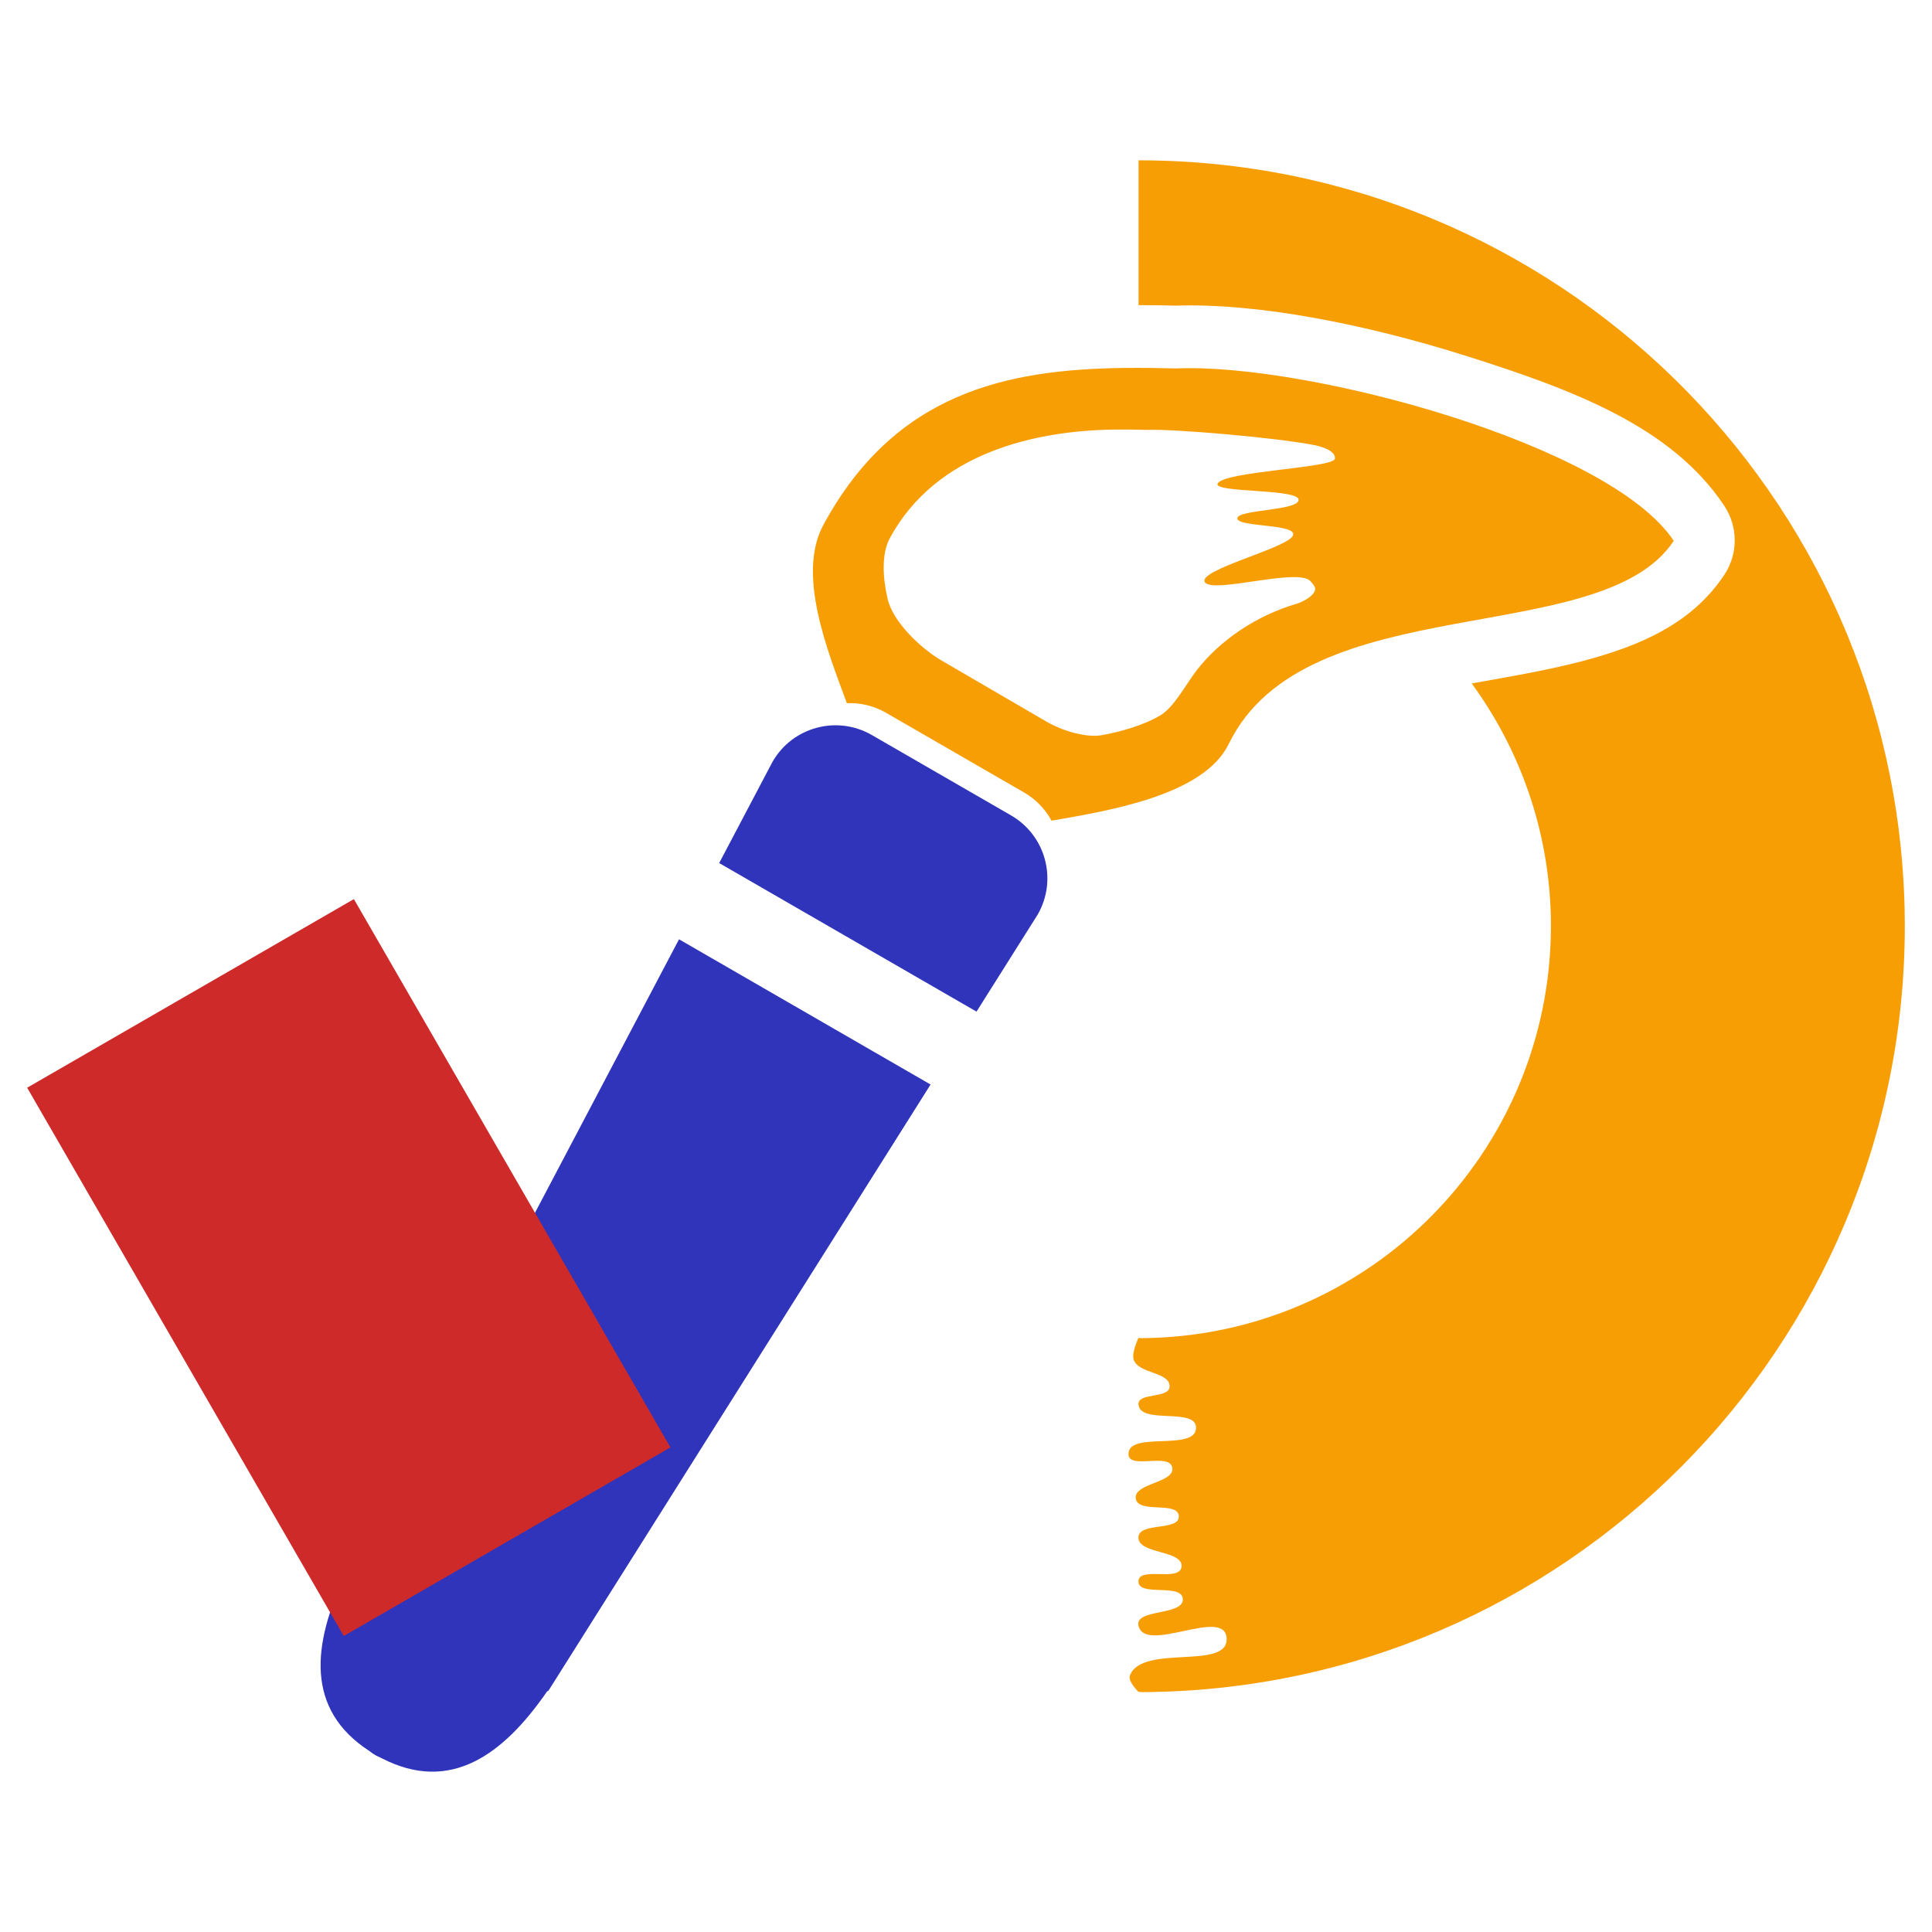
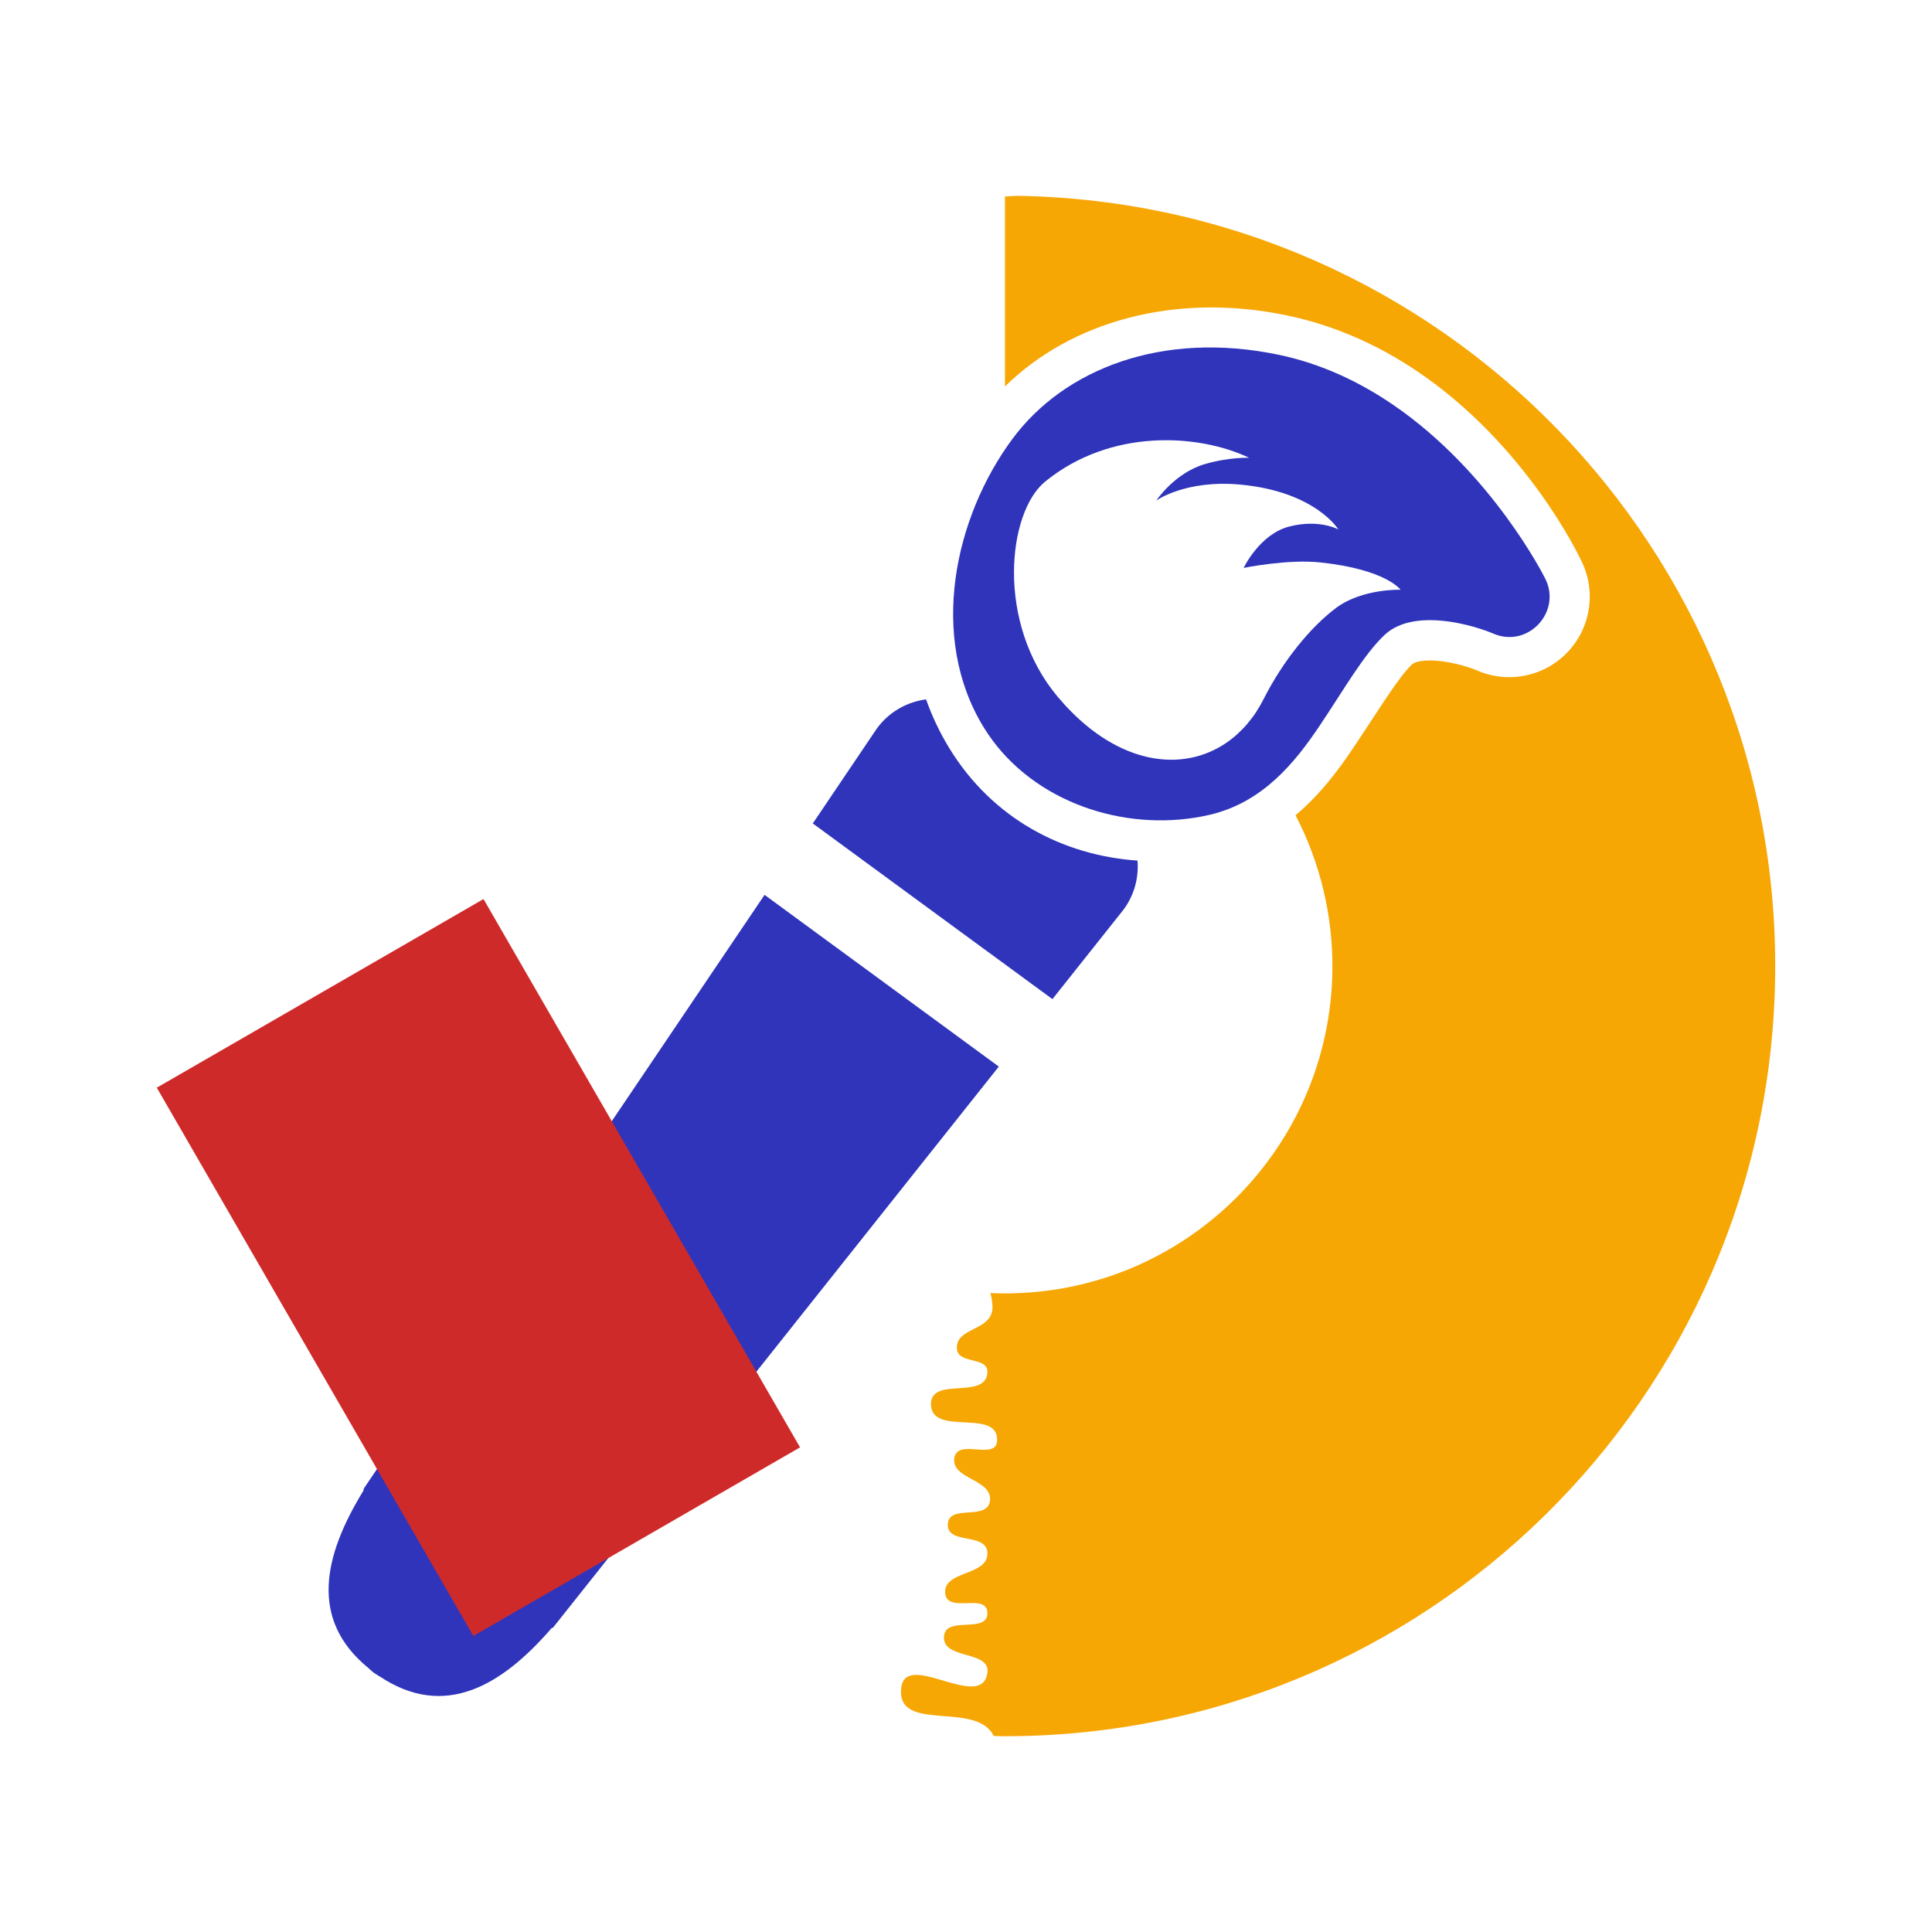
- <svg xmlns="http://www.w3.org/2000/svg" width="120" height="120" viewBox="0 0 120 120" version="1.1" id="svg1">
-   <defs id="defs1">
-     </defs>
-   <g id="layer1" style="display:inline">
-     <path style="fill:#f7cd04;fill-opacity:1;stroke:none;stroke-width:12.959;stroke-linecap:round;stroke-linejoin:round;stroke-miterlimit:7.3;stroke-dasharray:none" d="m 77.861,30.243 c -0.023,0.014 -0.117,0.002 -0.289,0.136 0.197,-0.086 0.334,-0.162 0.289,-0.136 z" id="path11" />
-     <path style="fill:#f79e04;fill-opacity:1;stroke:none;stroke-width:12.959;stroke-linecap:round;stroke-linejoin:round;stroke-miterlimit:7.3;stroke-dasharray:none" d="m 70.718,9.958 v 8.994 c 0.787,0.002 1.57,0.012 2.344,0.032 4.968,-0.164 11.634,1.103 18.082,3.147 3.28,1.04 6.453,2.132 9.215,3.579 2.762,1.447 5.112,3.251 6.744,5.715 0.857,1.294 0.858,2.975 0.002,4.27 -1.89,2.86 -4.832,4.184 -7.657,5.039 -2.645,0.801 -5.401,1.236 -8.037,1.717 2.983,4.083 4.793,9.081 4.916,14.509 l 0.004,0.544 c -3.65e-4,14.092 -11.384,25.536 -25.475,25.611 -0.003,-2.64e-4 -0.006,-5.26e-4 -0.009,-7.86e-4 -0.003,-2.59e-4 -0.006,-5.14e-4 -0.009,-7.62e-4 -0.003,-2.46e-4 -0.006,-5.13e-4 -0.009,-7.77e-4 -0.003,-2.64e-4 -0.006,-5.27e-4 -0.009,-7.71e-4 -0.003,-2.44e-4 -0.006,-5.12e-4 -0.009,-7.77e-4 -0.003,-2.66e-4 -0.006,-5.31e-4 -0.009,-7.72e-4 -0.003,-2.4e-4 -0.006,-5.08e-4 -0.009,-7.9e-4 -0.003,-2.82e-4 -0.006,-5.77e-4 -0.009,-8.69e-4 -0.003,-2.91e-4 -0.006,-5.61e-4 -0.009,-8.3e-4 -0.003,-2.7e-4 -0.006,-5.4e-4 -0.009,-8.29e-4 -0.003,-2.87e-4 -0.006,-5.6e-4 -0.009,-8.31e-4 -0.003,-2.71e-4 -0.006,-5.44e-4 -0.009,-8.27e-4 -0.003,-2.84e-4 -0.006,-5.58e-4 -0.009,-8.31e-4 -0.003,-2.74e-4 -0.006,-5.48e-4 -0.009,-8.28e-4 -0.003,-2.79e-4 -0.006,-5.55e-4 -0.009,-8.33e-4 -0.003,-2.74e-4 -0.006,-5.5e-4 -0.009,-8.26e-4 0,0 -0.453,0.936 -0.288,1.374 0.326,0.865 2.28,0.739 2.22,1.662 -0.048,0.737 -1.979,0.349 -1.932,1.086 0.081,1.285 3.583,0.169 3.577,1.456 -0.007,1.504 -4.262,0.16 -4.194,1.662 0.043,0.942 2.514,-0.123 2.713,0.798 0.21,0.973 -2.422,0.967 -2.261,1.949 0.156,0.949 2.629,0.125 2.672,1.086 0.042,0.939 -2.445,0.353 -2.508,1.292 -0.073,1.084 2.83,0.792 2.672,1.867 -0.136,0.928 -2.645,-0.057 -2.672,0.88 -0.028,0.987 2.672,0.102 2.755,1.086 0.09,1.069 -2.974,0.612 -2.755,1.662 0.377,1.799 5.238,-1.108 5.468,0.716 0.269,2.138 -5.263,0.378 -6.002,2.402 -0.13,0.356 0.534,1.004 0.534,1.004 0.005,3.4e-4 0.011,7.1e-4 0.016,0.001 0.005,3.5e-4 0.011,7.1e-4 0.016,0.001 0.005,3.3e-4 0.011,6.8e-4 0.016,10e-4 0.005,3.5e-4 0.011,7.1e-4 0.016,0.001 0.005,3.3e-4 0.011,6.8e-4 0.016,0.001 0.005,3.7e-4 0.011,7.6e-4 0.016,10e-4 0.005,3.8e-4 0.011,7.4e-4 0.016,0.001 0.005,3.5e-4 0.011,7.2e-4 0.016,0.001 0.005,3.9e-4 0.011,7.4e-4 0.016,10e-4 0.005,3.6e-4 0.011,7.2e-4 0.016,0.001 0.005,3.9e-4 0.011,7.4e-4 0.016,0.001 0.005,3.6e-4 0.011,7.2e-4 0.016,10e-4 0.005,3.9e-4 0.011,7.4e-4 0.016,0.001 0.005,3.5e-4 0.011,6.9e-4 0.016,0.001 0.005,3.3e-4 0.011,6.8e-4 0.016,10e-4 0.005,3.5e-4 0.011,7.1e-4 0.016,0.001 26.188,-0.139 47.344,-21.408 47.344,-47.596 l -0.011,-1.011 C 117.728,30.628 96.592,9.958 70.718,9.958 Z" id="path1" />
+ <svg xmlns="http://www.w3.org/2000/svg" width="120" height="120" viewBox="0 0 120 120" version="1.1" id="svg1" xml:space="preserve">
+   <defs id="defs1" />
+   <g id="layer4">
+     <path style="display:inline;fill:#f7a704;fill-opacity:1;stroke:none;stroke-width:10;stroke-linecap:round;stroke-linejoin:round;stroke-miterlimit:7.3;stroke-dasharray:none;stroke-opacity:1" d="m 63.182,12.162 a 47.841,47.841 0 0 0 -0.762,0.041 v 11.801 c 4.065,-3.996 10.503,-5.879 17.518,-4.412 3.088,0.646 5.77,1.912 8.057,3.449 6.859,4.611 10.152,11.652 10.152,11.652 a 5,5 0 0 1 -6.434,6.936 c 0,0 -0.927,-0.389 -2.086,-0.549 -1.159,-0.159 -1.762,0.035 -1.908,0.172 -0.867,0.81 -2.078,2.841 -3.688,5.234 -0.884,1.315 -2.019,2.858 -3.564,4.148 a 20.339,20.339 0 0 1 2.291,9.58 20.339,20.339 0 0 1 -20.445,20.121 20.339,20.339 0 0 1 -0.793,-0.023 c 0.096,0.402 0.174,0.877 0.09,1.188 -0.32,1.176 -2.235,1.004 -2.176,2.258 0.047,1.002 1.94,0.474 1.895,1.477 -0.079,1.747 -3.512,0.23 -3.506,1.98 0.007,2.044 4.177,0.216 4.109,2.258 -0.042,1.28 -2.463,-0.167 -2.658,1.086 -0.206,1.322 2.373,1.315 2.215,2.65 -0.153,1.29 -2.577,0.171 -2.619,1.477 -0.041,1.277 2.397,0.48 2.459,1.756 0.071,1.474 -2.774,1.075 -2.619,2.537 0.134,1.262 2.593,-0.077 2.619,1.197 0.028,1.341 -2.618,0.139 -2.699,1.477 -0.088,1.453 2.914,0.833 2.699,2.26 -0.369,2.446 -5.134,-1.507 -5.359,0.973 -0.252,2.778 4.678,0.727 5.75,2.939 a 47.841,47.841 0 0 0 0.447,0.014 47.841,47.841 0 0 0 48.092,-47.332 47.841,47.841 0 0 0 -47.076,-48.344 z" id="path25" />
  </g>
-   <g id="layer2" style="display:inline" transform="matrix(0.6415241,0.3703841,-0.3703841,0.6415241,16.07497,17.74554)">
-     <path id="path3" style="fill:#f79e04;fill-opacity:1;stroke-width:10;stroke-linecap:round;stroke-linejoin:round;stroke-miterlimit:7.3" d="m 94.216,-30.105 c -9.004,0.108 -17.438,1.889 -22.857,11.907 -2.016,3.727 0.289,9.473 1.784,13.51 1.01,-0.042 2.01,0.196 2.895,0.686 l 10.55,6.091 c 0.872,0.508 1.591,1.246 2.072,2.133 4.335,-0.755 11.539,-1.917 13.433,-5.814 5.828,-11.99 28.236,-7.075 33.741,-15.403 -4.857,-7.334 -27.815,-13.506 -37.733,-13.072 -1.302,-0.034 -2.6,-0.052 -3.886,-0.037 z m -0.807,4.675 c 0.839,-0.01 1.685,0.002 2.534,0.024 1.932,-0.084 9.827,0.582 12.735,1.172 0,0 1.558,0.303 1.465,1.012 -0.093,0.709 -8.463,0.949 -8.891,1.891 -0.32,0.706 6.08,0.366 6.137,1.215 0.057,0.849 -4.652,0.732 -4.644,1.421 0.008,0.689 4.729,0.387 4.197,1.334 -0.531,0.947 -7.221,2.581 -6.66,3.496 0.561,0.915 7.023,-1.102 7.994,-0.087 0.145,0.152 0.249,0.29 0.322,0.416 0.288,0.499 -0.724,1.125 -1.351,1.308 -2.984,0.872 -5.803,2.728 -7.615,5.088 -0.737,0.96 -1.685,2.757 -2.713,3.369 -1.301,0.775 -3.082,1.27 -4.483,1.514 -1.194,0.208 -3.046,-0.383 -4.101,-0.997 l -8.009,-4.665 c -1.572,-0.916 -3.686,-2.916 -4.093,-4.67 -0.363,-1.564 -0.49,-3.394 0.168,-4.611 3.533,-6.531 11.136,-8.159 17.006,-8.23 z" transform="matrix(0.9577689,-0.5529682,0.5529682,0.9577689,-7.257939,50.59583)" />
-     <path style="fill:#2f34bb;fill-opacity:1;stroke-width:11.059;stroke-linecap:round;stroke-linejoin:round;stroke-miterlimit:7.3" d="m 57.915,29.843 2.333,60.03 c 0,0 0.064,0.102 0.076,0.122 0.522,6.408 2.72,11.441 9.141,11.772 0.21,0.029 0.419,0.05 0.627,0.05 0.019,-3e-5 0.039,-0.003 0.058,-0.003 h 0.012 c 0.043,-6.8e-4 0.086,-0.007 0.128,-0.009 0.131,-0.006 0.262,-0.015 0.394,-0.032 6.441,-0.312 8.664,-5.356 9.182,-11.783 0.011,-0.019 0.07,-0.117 0.07,-0.117 l 2.333,-60.03 z" id="path12" />
-     <path style="fill:#2f34bb;fill-opacity:1;stroke-width:11.059;stroke-linecap:round;stroke-linejoin:round;stroke-miterlimit:7.3" d="M 63.356,6.927 C 59.99,6.926 57.261,9.653 57.262,13.018 l 0.373,9.605 h 24.914 l 0.373,-9.605 C 82.922,9.653 80.193,6.926 76.828,6.927 Z" id="path7" />
+   <g id="layer6">
+     <path style="display:inline;fill:#2f34bb;fill-opacity:1;stroke-width:8.192;stroke-linecap:round;stroke-linejoin:round;stroke-miterlimit:7.3" d="M 47.488,55.581 22.59,92.467 c 0,0 -0.007,0.089 -0.008,0.106 -2.495,4.057 -3.385,8.027 0.306,11.036 0.113,0.109 0.229,0.213 0.353,0.304 0.012,0.008 0.025,0.015 0.036,0.024 l 0.007,0.005 c 0.026,0.018 0.054,0.033 0.081,0.051 0.081,0.054 0.163,0.106 0.249,0.153 3.985,2.635 7.522,0.595 10.646,-3.018 0.015,-0.006 0.093,-0.039 0.093,-0.039 L 62.038,66.247 Z" id="path12" />
+     <path id="path7" style="display:inline;fill:#2f34bb;fill-opacity:1;stroke-width:8.192;stroke-linecap:round;stroke-linejoin:round;stroke-miterlimit:7.3" d="m 65.368,62.057 4.43,-5.575 c 0.667,-0.91 0.938,-1.986 0.854,-3.029 -4.631,-0.321 -9.007,-2.601 -11.689,-6.982 -0.605,-0.989 -1.08,-2.002 -1.443,-3.031 -1.178,0.155 -2.294,0.768 -3.052,1.802 l -3.984,5.904 z" />
+     <path id="path22" style="display:inline;fill:#2f34bb;fill-opacity:1;stroke-width:0.741;stroke-linecap:round;stroke-linejoin:round;stroke-miterlimit:7.3" d="m 74.195,50.792 c 0.327,-0.051 0.652,-0.115 0.972,-0.191 3.29,-0.779 5.28,-3.265 6.789,-5.51 1.509,-2.245 2.748,-4.444 4.056,-5.666 0.93,-0.869 2.411,-1.035 3.956,-0.823 1.545,0.212 2.758,0.741 2.758,0.741 2.176,0.965 4.342,-1.37 3.217,-3.468 0,0 -3.257,-6.523 -9.411,-10.73 -2.051,-1.402 -4.425,-2.548 -7.107,-3.109 -7.233,-1.512 -13.328,0.876 -16.55,5.237 -3.586,4.852 -5.218,12.279 -1.782,17.892 2.707,4.421 8.199,6.397 13.101,5.626 z M 65.7,43.285 C 61.837,38.692 62.573,31.82 64.917,29.912 c 4.071,-3.315 9.524,-2.975 12.668,-1.478 0,0 -1.236,-0.05 -2.745,0.39 -1.884,0.549 -3.02,2.265 -3.02,2.265 0,0 1.813,-1.303 5.209,-0.991 4.668,0.429 6.1,2.787 6.1,2.787 0,0 -1.18,-0.659 -3.044,-0.183 -1.85,0.473 -2.84,2.573 -2.84,2.573 0,0 2.713,-0.562 4.779,-0.34 4.084,0.438 4.967,1.695 4.967,1.695 0,0 -2.377,-0.079 -3.99,1.119 -1.612,1.198 -3.333,3.331 -4.516,5.673 -2.359,4.67 -8.116,5.411 -12.784,-0.137 z" />
  </g>
-   <g id="layer3">
-     <path style="display:inline;fill:#cf2a2a;fill-opacity:1;stroke-width:6.962;stroke-linecap:round;stroke-linejoin:round;stroke-miterlimit:7.3" d="M 1.687,67.56 21.35,101.616 41.642,89.901 21.98,55.845 Z" id="path8" />
+   <g id="layer7">
+     <path style="display:inline;fill:#cf2a2a;fill-opacity:1;stroke-width:6.962;stroke-linecap:round;stroke-linejoin:round;stroke-miterlimit:7.3" d="M 9.739,67.558 29.401,101.614 49.693,89.898 30.031,55.842 Z" id="path8" />
  </g>
</svg>
